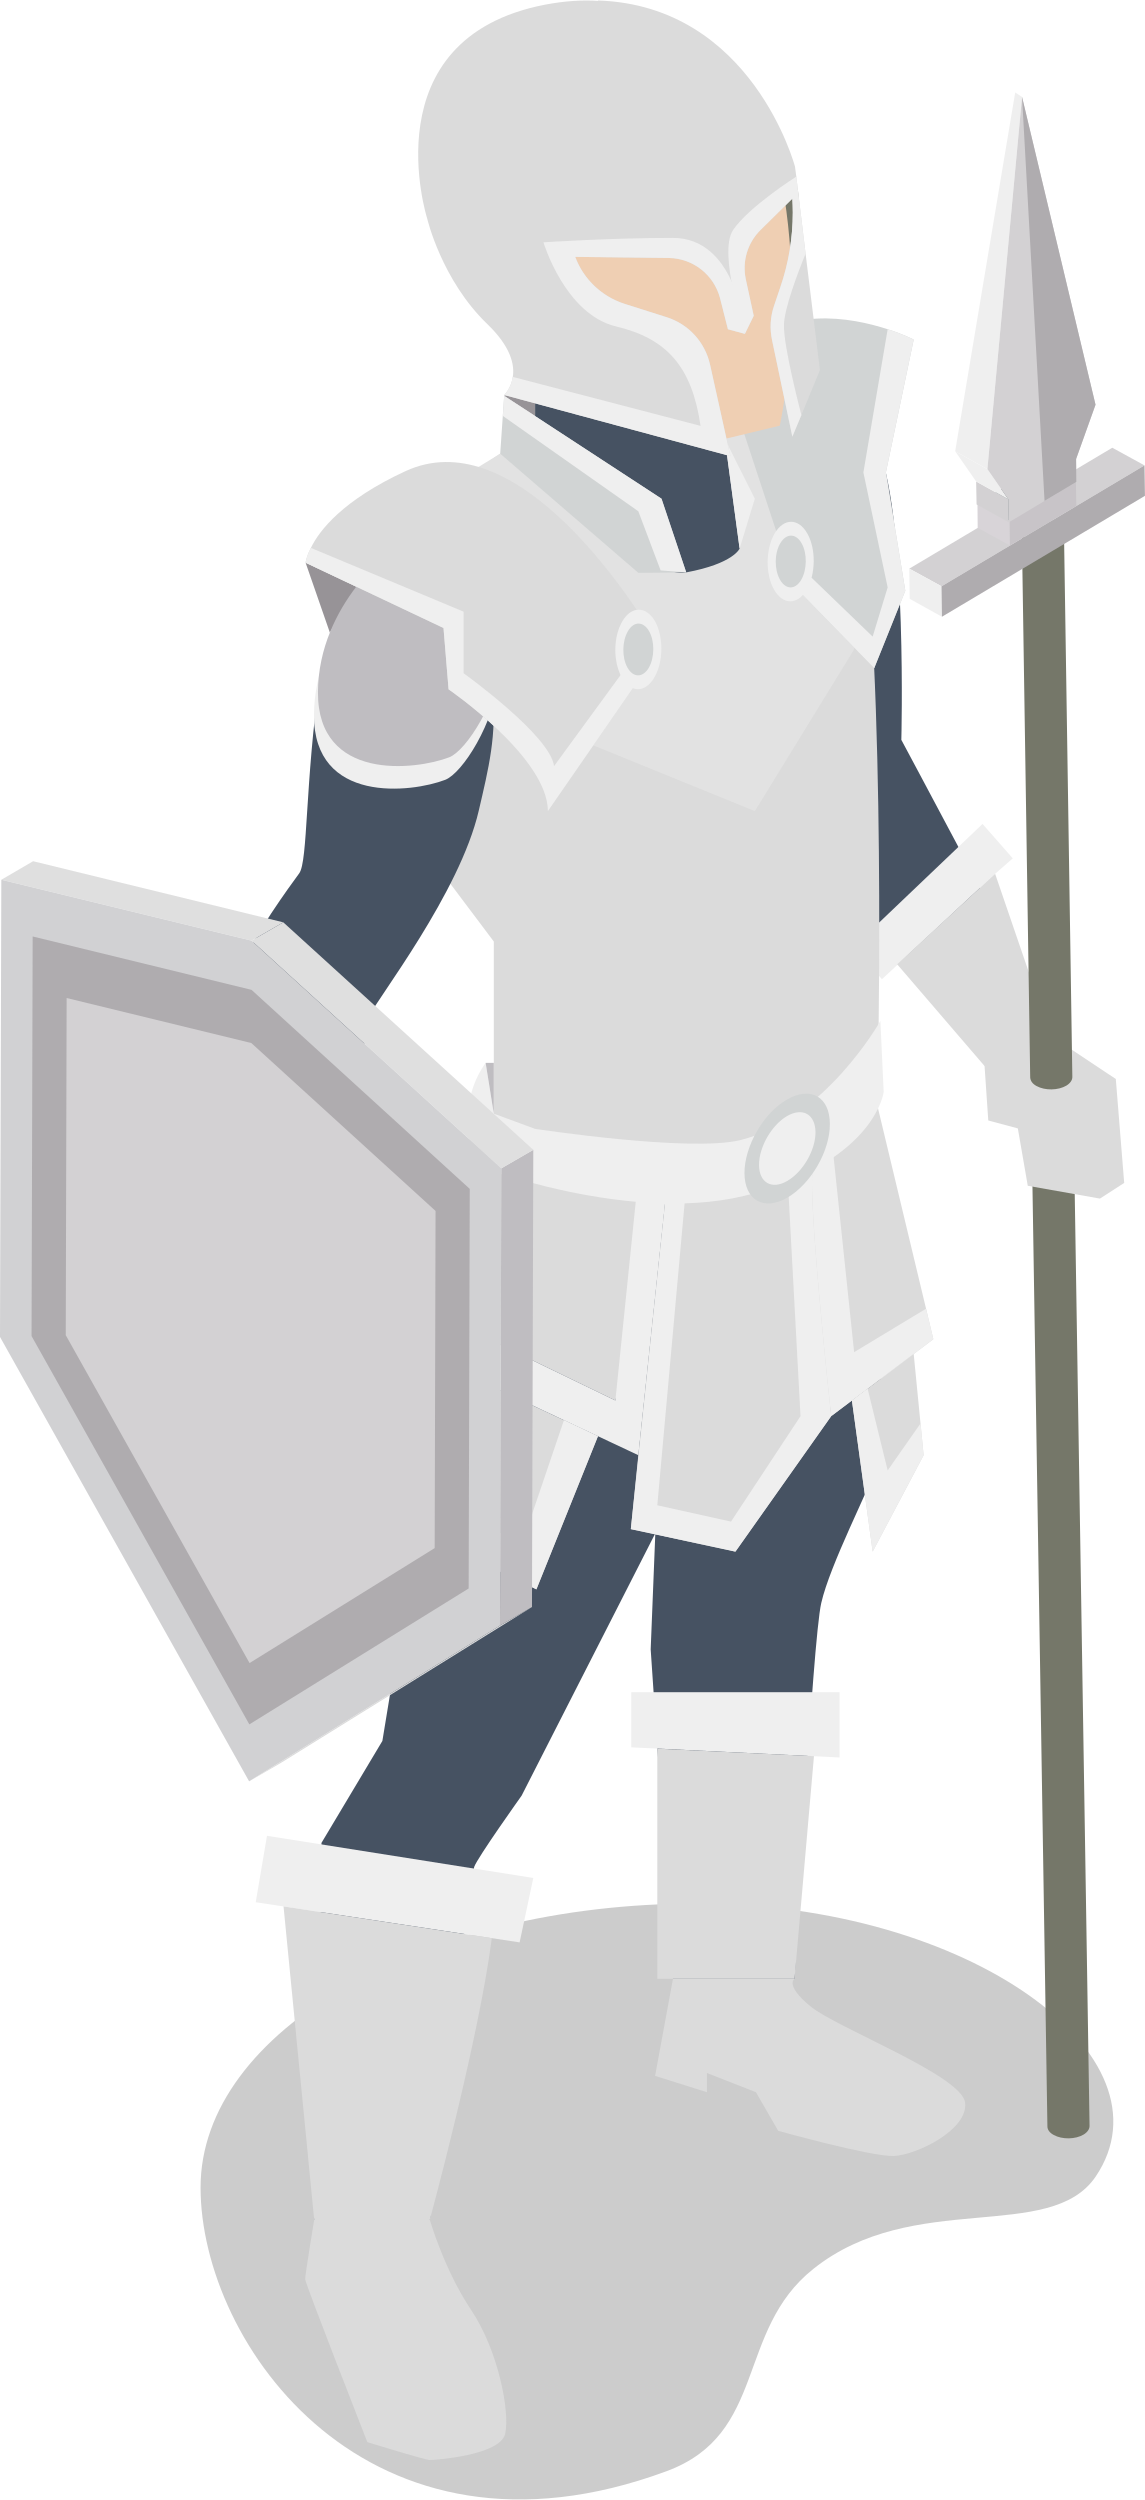
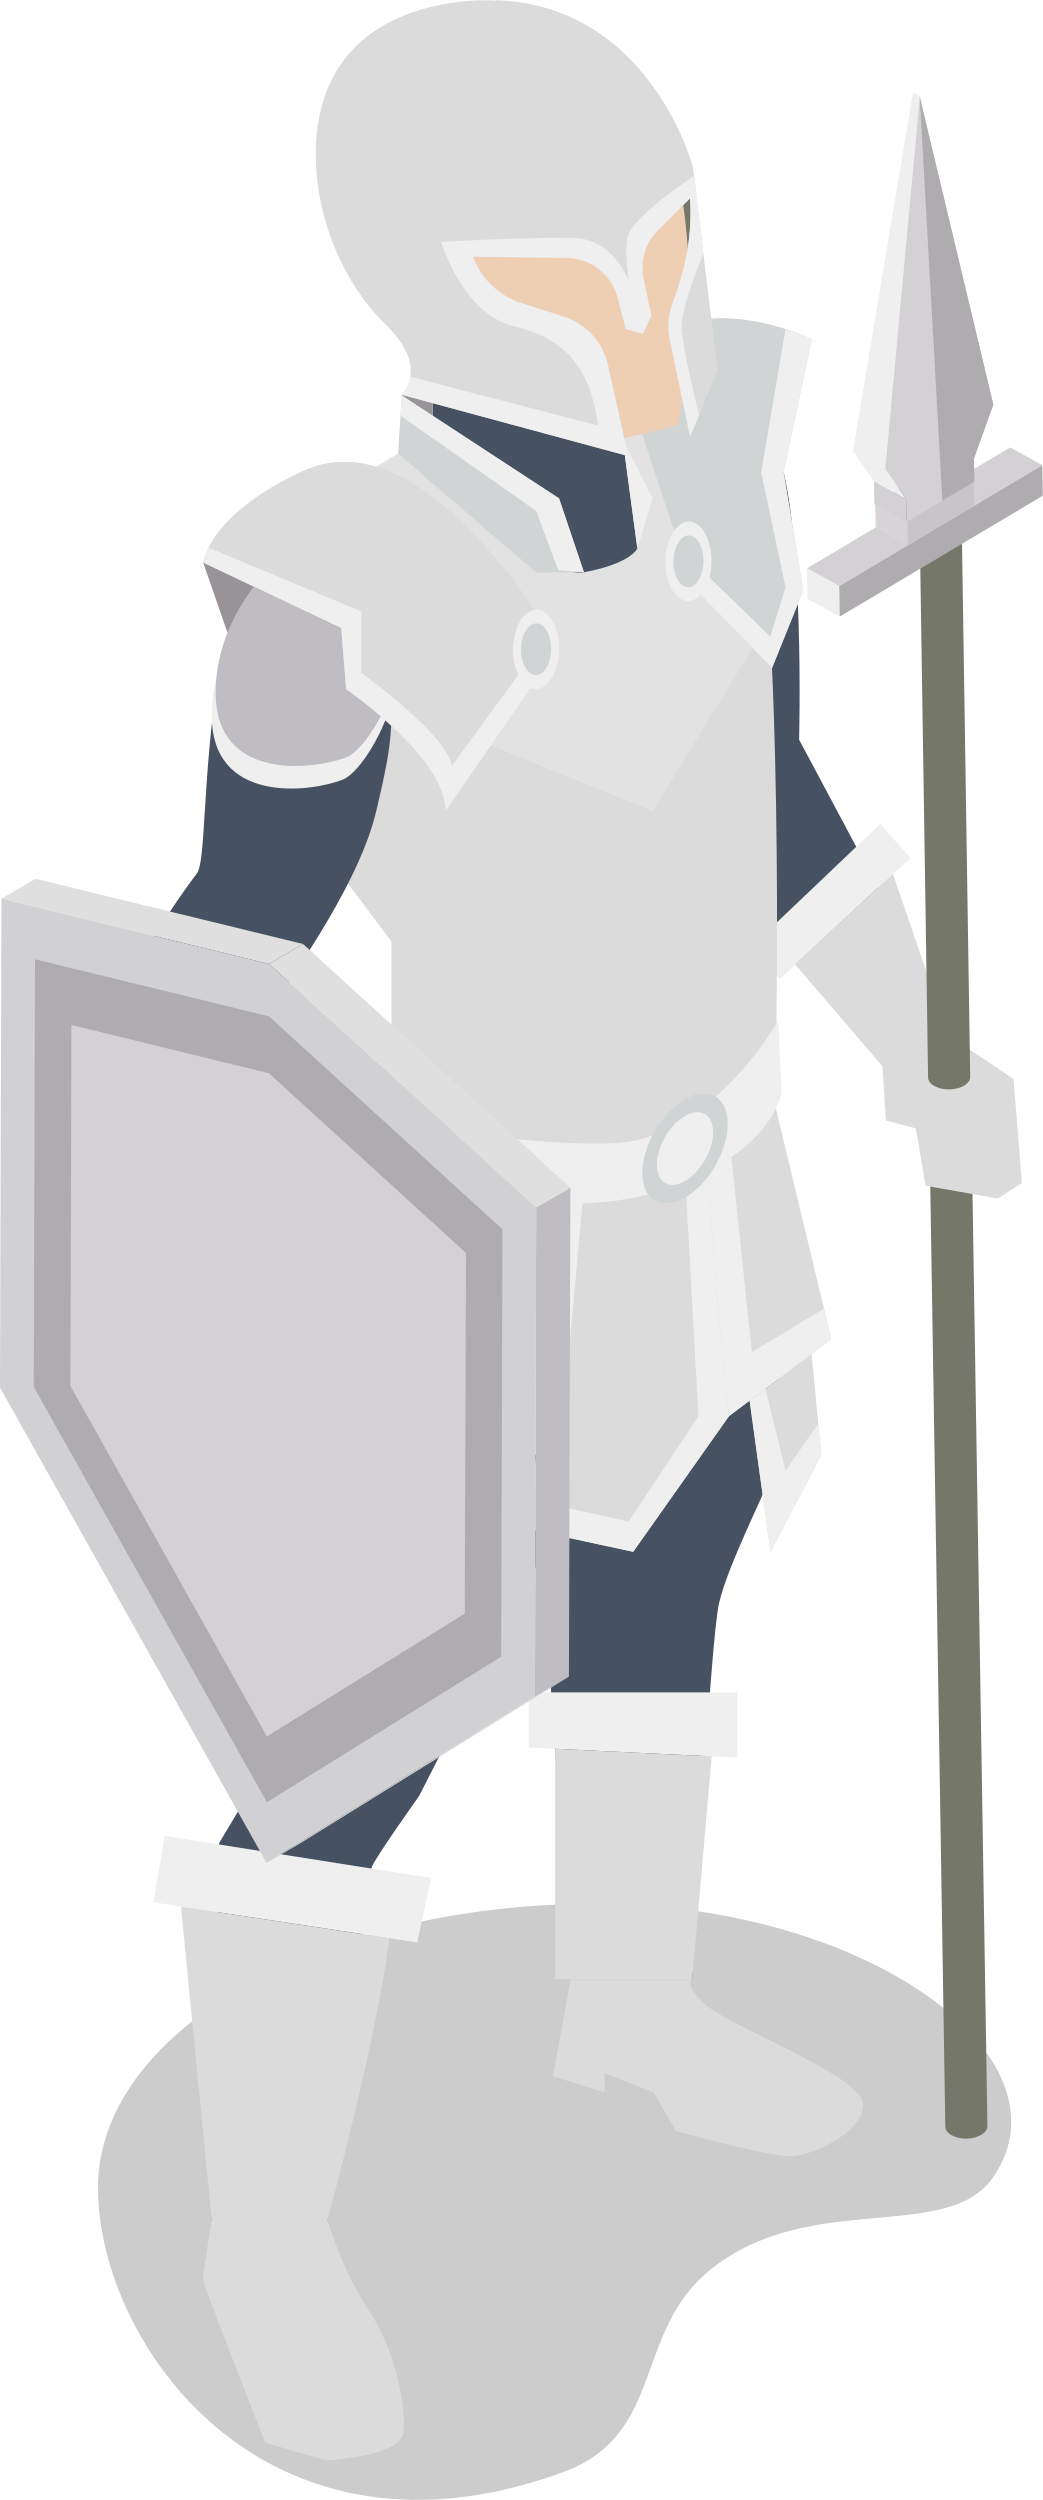
- <svg xmlns="http://www.w3.org/2000/svg" xml:space="preserve" width="583px" height="1273px" version="1.1" style="shape-rendering:geometricPrecision; text-rendering:geometricPrecision; image-rendering:optimizeQuality; fill-rule:evenodd; clip-rule:evenodd" viewBox="0 0 51.89 113.26">
+ <svg xmlns="http://www.w3.org/2000/svg" xml:space="preserve" width="531px" height="1273px" version="1.1" style="shape-rendering:geometricPrecision; text-rendering:geometricPrecision; image-rendering:optimizeQuality; fill-rule:evenodd; clip-rule:evenodd" viewBox="0 0 42.36 101.54">
  <defs>
    <style type="text/css">
   
    .fil3 {fill:#465262;fill-rule:nonzero}
    .fil1 {fill:#757769;fill-rule:nonzero}
    .fil14 {fill:#7C8589;fill-rule:nonzero}
    .fil6 {fill:#979397;fill-rule:nonzero}
    .fil12 {fill:#AFACAF;fill-rule:nonzero}
    .fil8 {fill:#BFBDC1;fill-rule:nonzero}
    .fil16 {fill:#C8C4C8;fill-rule:nonzero}
    .fil11 {fill:#D1D1D3;fill-rule:nonzero}
    .fil9 {fill:#D1D4D4;fill-rule:nonzero}
    .fil13 {fill:#D3D1D3;fill-rule:nonzero}
    .fil15 {fill:#D8D4D8;fill-rule:nonzero}
    .fil4 {fill:#DBDBDB;fill-rule:nonzero}
    .fil2 {fill:#DFDFDF;fill-rule:nonzero}
    .fil7 {fill:#E2E2E2;fill-rule:nonzero}
    .fil10 {fill:#EFCFB3;fill-rule:nonzero}
    .fil5 {fill:#EFEFEF;fill-rule:nonzero}
    .fil0 {fill:black;fill-rule:nonzero;fill-opacity:0.2}
   
  </style>
  </defs>
  <g id="Layer_x0020_1">
-     <path class="fil0" d="M9.09 99.12c0,7.1 7.6,17.85 21.11,12.86 4.59,-1.69 3.13,-6.36 6.66,-9.17 4.53,-3.62 10.74,-1.14 12.8,-4.19 3.64,-5.4 -5.67,-12.37 -18.09,-12.37 -12.42,0 -22.48,5.76 -22.48,12.87z" />
-     <g id="_2100412036080">
-       <polygon class="fil1" points="35.24,8.83 35.5,12.62 36.32,11.16 36.16,8.53 " />
+     <path class="fil0" d="M3.98 88.86c0,6.37 6.82,16 18.93,11.54 4.12,-1.52 2.81,-5.71 5.97,-8.23 4.06,-3.24 9.63,-1.02 11.48,-3.76 3.27,-4.83 -5.08,-11.08 -16.22,-11.08 -11.13,0 -20.16,5.16 -20.16,11.53z" />
+     <polygon class="fil1" points="27.43,7.91 27.66,11.31 28.4,10.01 28.25,7.65 " />
+     <g id="_2357004141280">
+       <g>
+         <path class="fil1" d="M38.4 86.38c0,0.13 0.09,0.26 0.26,0.35 0.33,0.19 0.87,0.18 1.2,-0.02 0.17,-0.1 0.25,-0.22 0.25,-0.35l-0.65 -40.6c0,0.13 -0.08,0.25 -0.24,0.35 -0.33,0.2 -0.87,0.21 -1.21,0.02 -0.17,-0.09 -0.25,-0.22 -0.26,-0.35l0.65 40.6z" />
+         <g>
+           <path class="fil2" d="M38.01 46.13c-0.34,-0.19 -0.34,-0.5 -0.01,-0.7 0.33,-0.2 0.87,-0.2 1.2,-0.02 0.34,0.19 0.35,0.5 0.02,0.7 -0.33,0.2 -0.87,0.21 -1.21,0.02z" />
+         </g>
+       </g>
+     </g>
+     <g id="_2357004148624">
+       <path class="fil3" d="M31.57 59.32c-0.44,1.21 -2,4.22 -2.36,5.79 -0.37,1.57 -1.09,15.28 -1.09,15.28l-4.94 0 -0.91 -13.39 0.19 -4.72 -5.43 10.66c0,0 -1.8,2.53 -1.93,2.9 -0.03,0.09 -0.17,1.18 -0.37,2.72 -0.53,4.17 -1.43,11.62 -1.43,11.62l-4.7 0 0.25 -12.51 0.05 -2.81 2.48 -4.14c0,0 2.16,-12.84 2.28,-16.69 0.12,-3.86 2.24,-7.36 2.24,-7.36l15.06 -2.5c0,0 1.04,13.95 0.61,15.15z" />
+       <polygon class="fil4" points="22.89,48.63 21.78,59.1 21.47,62.11 25.72,63.03 29.61,57.52 28.91,47.3 " />
+       <polygon class="fil5" points="22.89,48.63 21.47,62.11 25.72,63.03 29.61,57.52 28.91,47.3 27.82,47.54 28.37,57.52 25.54,61.8 22.55,61.14 23.68,48.65 " />
+       <g>
+         <path class="fil4" d="M33.76 54.39c0,0 -0.01,0 -0.01,0.01l-4.14 3.12c0,0 -1.07,-9.86 -0.7,-10.22 0.12,-0.12 0.38,-0.52 0.68,-1.02l0.04 -0.05c0.67,-1.11 1.54,-2.65 1.54,-2.65l2.3 9.57 0.29 1.24z" />
+         <path class="fil5" d="M33.76 54.39c0,0 -0.01,0 -0.01,0.01l-4.14 3.12c0,0 -1.07,-9.86 -0.7,-10.22l0.68 -1.02 0.04 -0.05 0.91 8.69 2.93 -1.77 0.29 1.24z" />
+       </g>
      <g>
        <g>
-           <path class="fil1" d="M47.47 96.35c0,0.15 0.1,0.29 0.29,0.39 0.38,0.21 0.98,0.2 1.35,-0.02 0.18,-0.11 0.27,-0.25 0.27,-0.39l-0.72 -45.29c0,0.14 -0.09,0.28 -0.27,0.39 -0.37,0.23 -0.97,0.24 -1.35,0.03 -0.19,-0.11 -0.28,-0.25 -0.29,-0.39l0.72 45.28z" />
+           <polygon class="fil4" points="12.84,54.9 11.87,61.73 17.64,64.56 20.14,58.33 " />
+           <polygon class="fil5" points="14.3,55.59 13.17,61.11 17.07,62.62 18.75,57.68 20.14,58.33 17.64,64.56 11.87,61.73 12.84,54.9 " />
+         </g>
+         <path class="fil4" d="M22.89 48.63l-2.05 8.26 -8.46 -4.1c0,0 1.5,-5.95 3.52,-6.12 2.02,-0.16 6.99,1.96 6.99,1.96z" />
+         <polygon class="fil5" points="12.38,52.79 20.84,56.89 21.73,48.22 22.89,48.63 21.78,59.1 12.23,54.61 " />
+       </g>
+       <path class="fil3" d="M28.12 16.18c0,0 2.31,-0.85 3.45,2.11 1.13,2.96 0.89,11.75 0.89,11.75 0,0 4.74,8.84 5.22,9.92 0.48,1.09 -2.33,2.38 -2.33,2.38l-3.78 -4.82 -3.45 -21.34z" />
+       <polygon class="fil4" points="37.6,40.53 38.52,42.05 41.17,43.82 41.51,48.05 40.53,48.68 37.6,48.16 37.2,45.83 35.99,45.51 35.76,42.09 " />
+       <polygon class="fil6" points="8.25,22.84 9.24,25.69 10.34,23.83 " />
+       <polygon class="fil5" points="36.27,35.49 36.99,34.86 35.76,33.46 30.54,38.43 31.67,39.77 " />
+       <path class="fil4" d="M14.13 35.88l1.77 2.36 0 8.43 4.27 1.57c0,0 5.3,1.21 7.95,-0.36 2.65,-1.57 3.41,-5.6 3.41,-5.6 0,0 0.32,-17.68 -1,-23.39 -1.33,-5.71 -13.53,-3.37 -17.61,2.63 -4.08,5.99 1.21,14.36 1.21,14.36z" />
+       <path class="fil4" d="M23.18 80.39l-0.72 3.94 2.1 0.66 0 -0.78 1.99 0.78 0.91 1.57c0,0 3.79,1.06 4.7,1.02 0.91,-0.03 3.03,-1.06 2.89,-2.17 -0.14,-1.11 -5.25,-3.04 -6.29,-3.91 -1.05,-0.88 -0.64,-1.11 -0.64,-1.11l-4.94 0z" />
+       <polygon class="fil7" points="19.94,30.27 26.51,32.94 30.54,26.37 29.87,18.75 26.51,15.1 16.17,18.42 13.17,20.24 " />
+       <path class="fil3" d="M17.58 15.1l0 3.14c0,0 4.21,5.36 6.14,5 1.93,-0.36 2.17,-0.97 2.17,-0.97l-0.6 -4.46 -7.71 -2.71z" />
+       <path class="fil3" d="M12.92 21.52c0,0 -3.46,1.74 -4.08,5.99 -0.62,4.25 -0.48,7.48 -0.84,7.96 -0.37,0.48 -1.93,2.65 -2.17,3.49 -0.24,0.85 0.3,9.82 0.84,16.63l4.1 1.21c0,0 -0.4,-14.6 0,-15.43 0.4,-0.82 3.75,-5.12 4.52,-8.46 0.78,-3.35 1.47,-5.82 -2.37,-11.39z" />
+       <polygon class="fil4" points="11.41,59.98 11.41,62.62 7.31,61.33 7.31,60.73 6.67,60.29 6.67,55.59 10.77,56.8 12.54,59.1 12.13,60.73 " />
+       <path class="fil5" d="M11.7 23.16c0,0 -3.08,2.24 -3.1,5.87 -0.02,3.63 3.96,3.17 5.33,2.63 1.38,-0.53 5.25,-8.06 -2.23,-8.5z" />
+       <path class="fil8" d="M11.86 22.24c0,0 -3.08,2.24 -3.1,5.87 -0.02,3.63 3.95,3.17 5.33,2.64 1.38,-0.54 5.25,-8.07 -2.23,-8.51z" />
+       <path class="fil4" d="M22.68 26.31l-4.58 6.63c0,-2.19 -4.04,-4.95 -4.04,-4.95l-0.2 -2.49 -5.61 -2.66c0,0 0.03,-0.22 0.22,-0.6 0.34,-0.71 1.3,-1.94 3.84,-3.12 4.29,-1.97 8.72,4.49 10,6.57l0.01 0c0.24,0.39 0.36,0.62 0.36,0.62z" />
+       <path class="fil5" d="M22.68 26.31l-4.58 6.63c0,-2.19 -4.04,-4.95 -4.04,-4.95l-0.2 -2.49 -5.61 -2.66c0,0 0.03,-0.22 0.22,-0.6l6.21 2.59 0 2.5c0,0 3.52,2.53 3.67,3.78l3.96 -5.42 0.01 0c0.24,0.39 0.36,0.62 0.36,0.62z" />
+       <g>
+         <g>
+           <path class="fil5" d="M21.13 25.22c0.37,-0.63 0.96,-0.62 1.32,0.01 0.36,0.64 0.35,1.66 -0.03,2.29 -0.37,0.62 -0.96,0.62 -1.32,-0.01 -0.36,-0.64 -0.34,-1.66 0.03,-2.29z" />
+         </g>
+         <g>
+           <path class="fil9" d="M21.35 25.62c0.25,-0.41 0.63,-0.4 0.87,0.01 0.23,0.41 0.22,1.08 -0.02,1.49 -0.24,0.4 -0.63,0.4 -0.86,-0.01 -0.24,-0.41 -0.23,-1.08 0.01,-1.49z" />
+         </g>
+       </g>
+       <polygon class="fil5" points="12.23,49.63 4.94,49.63 4.94,47.73 12.23,47.73 " />
+       <path class="fil4" d="M5.77 49.63l0.9 5.96c0,0 4.11,1.71 4.1,1.21 -0.02,-0.51 0.61,-7.17 0.61,-7.17l-5.61 0z" />
+       <path class="fil9" d="M31.83 19.18l0.8 4.8 -1.27 3.15 -3.24 -3.33 -2.23 -6.77c0,0 -3.05,0.58 0,-2.72 1.8,-1.94 4.53,-1.43 6.02,-0.95 0.65,0.21 1.06,0.42 1.06,0.42l-1.14 5.4z" />
+       <path class="fil10" d="M26.85 4.5c-0.08,-0.26 -2.1,-4.82 -7.89,-4.4 -5.78,0.42 -7.33,8.27 -4.22,11.69 3.12,3.41 2.84,3.31 2.84,3.31l7.71 2.71 2.23 -0.54c0,0 1.46,-6.55 -0.67,-12.77z" />
+       <path class="fil5" d="M31.83 19.18l0.8 4.8 -1.27 3.15 -3.24 -3.33 0.69 -0.35 2.48 2.4 0.62 -2 -0.99 -4.67 0.99 -5.82c0.65,0.21 1.06,0.42 1.06,0.42l-1.14 5.4z" />
+       <g>
+         <g>
+           <path class="fil5" d="M27.32 21.65c0.37,-0.63 0.96,-0.63 1.32,0.01 0.36,0.63 0.35,1.66 -0.03,2.28 -0.37,0.63 -0.96,0.63 -1.32,-0.01 -0.36,-0.63 -0.34,-1.65 0.03,-2.28z" />
+         </g>
+         <g>
+           <path class="fil9" d="M27.54 22.05c0.25,-0.41 0.63,-0.41 0.87,0.01 0.23,0.41 0.22,1.07 -0.02,1.48 -0.24,0.41 -0.63,0.41 -0.86,0 -0.24,-0.42 -0.23,-1.08 0.01,-1.49z" />
+         </g>
+       </g>
+       <g>
+         <polygon class="fil4" points="38.52,42.05 36.27,35.49 32.29,39.16 35.84,43.3 " />
+       </g>
+       <polygon class="fil9" points="23.72,23.24 22.71,20.24 16.32,16.06 16.17,18.42 21.78,23.25 " />
+       <polygon class="fil5" points="25.89,22.27 26.51,20.24 25.29,17.81 " />
+       <polygon class="fil6" points="16.32,16.06 17.58,15.1 17.58,16.88 " />
+       <polygon class="fil5" points="22.68,23.16 21.78,20.75 16.27,16.88 16.32,16.06 22.71,20.24 23.72,23.24 " />
+       <polygon class="fil5" points="6.69,74.57 17.51,76.28 16.95,78.9 6.23,77.27 " />
+       <path class="fil4" d="M16.37 98.85c-0.18,0.91 -2.89,1.08 -3.07,1.08 -0.18,0 -2.53,-0.72 -2.53,-0.72 0,0 -2.53,-6.45 -2.53,-6.62 0,-0.19 0.36,-2.41 0.36,-2.41l-1.25 -12.74 8.47 1.29c-0.53,4.17 -2.52,11.45 -2.52,11.45 0,0 0.59,2.03 1.69,3.67 1.09,1.64 1.56,4.09 1.38,5z" />
+       <g>
+         <polygon class="fil5" points="21.48,68.74 29.95,68.74 29.95,71.39 21.48,70.98 " />
+         <polygon class="fil4" points="22.55,71.03 22.55,80.39 28.12,80.39 28.91,71.34 " />
+       </g>
+       <polygon class="fil4" points="30.45,56.89 31.3,63.03 33.36,59.1 32.97,54.99 " />
+       <polygon class="fil5" points="31.09,56.4 31.91,59.73 33.24,57.82 33.36,59.1 31.3,63.03 30.45,56.89 " />
+       <path class="fil5" d="M15.91 45.23l1.67 0.62c0,0 6.28,0.96 8.34,0.45 3.44,-0.84 5.69,-4.84 5.69,-4.84l0.14 2.89c0,0 -0.32,2.64 -5.22,4.1 -4.89,1.45 -11.61,-1.21 -11.61,-1.21l-0.06 -1.67c-0.04,-0.86 0.21,-1.7 0.71,-2.41l0.34 2.07z" />
+       <g>
+         <g>
+           <path class="fil9" d="M27.82 44.65c0.96,-0.55 1.74,-0.11 1.74,1 0,1.1 -0.77,2.44 -1.73,2.99 -0.96,0.55 -1.74,0.11 -1.74,-0.99 0,-1.1 0.77,-2.45 1.73,-3z" />
+         </g>
+         <g>
+           <path class="fil5" d="M27.82 45.33c0.63,-0.37 1.15,-0.07 1.15,0.66 0,0.72 -0.51,1.61 -1.14,1.98 -0.63,0.36 -1.15,0.07 -1.15,-0.66 0,-0.73 0.51,-1.62 1.14,-1.98z" />
+         </g>
+       </g>
+       <polygon class="fil8" points="15.57,43.16 15.9,43.16 15.91,45.23 " />
+     </g>
+     <g id="_2319513705168">
+       <g>
+         <g>
          <g>
-             <path class="fil2" d="M47.04 51.46c-0.38,-0.21 -0.38,-0.56 -0.02,-0.78 0.37,-0.23 0.97,-0.24 1.35,-0.03 0.38,0.21 0.39,0.56 0.02,0.78 -0.37,0.23 -0.97,0.24 -1.35,0.03z" />
+             <polygon class="fil4" points="21.73,68.91 23.11,68.1 12.21,74.86 10.83,75.67 " />
+           </g>
+           <g>
+             <polygon class="fil2" points="0.06,36.5 1.44,35.69 12.31,38.34 10.93,39.15 " />
+           </g>
+           <g>
+             <polygon class="fil8" points="21.78,49.04 23.17,48.24 23.11,68.1 21.73,68.91 " />
+           </g>
+           <g>
+             <polygon class="fil2" points="10.93,39.15 12.31,38.34 23.17,48.24 21.78,49.04 " />
+           </g>
+           <g>
+             <polygon class="fil11" points="10.93,39.15 21.78,49.04 21.73,68.91 10.83,75.67 0,56.36 0.06,36.5 " />
          </g>
        </g>
      </g>
      <g>
-         <path class="fil3" d="M39.85 66.17c-0.48,1.34 -2.23,4.71 -2.63,6.46 -0.4,1.74 -1.21,17.03 -1.21,17.03l-5.51 0 -1.01 -14.93 0.21 -5.26 -6.06 11.89c0,0 -2.01,2.82 -2.15,3.23 -0.03,0.11 -0.2,1.32 -0.42,3.04 -0.59,4.65 -1.59,12.95 -1.59,12.95l-5.24 0 0.27 -13.95 0.06 -3.13 2.76 -4.62c0,0 2.41,-14.32 2.55,-18.62 0.14,-4.3 2.5,-8.2 2.5,-8.2l16.79 -2.79c0,0 1.17,15.56 0.68,16.9z" />
-         <polygon class="fil4" points="30.17,54.24 28.93,65.93 28.59,69.28 33.33,70.3 37.67,64.16 36.89,52.76 " />
-         <polygon class="fil5" points="30.17,54.24 28.59,69.28 33.33,70.3 37.67,64.16 36.89,52.76 35.68,53.02 36.28,64.16 33.13,68.94 29.79,68.2 31.05,54.26 " />
-         <g>
-           <path class="fil4" d="M42.3 60.67c0,0 -0.01,0 -0.01,0.01l-4.62 3.48c0,0 -1.2,-10.99 -0.78,-11.4 0.13,-0.13 0.42,-0.58 0.76,-1.14l0.04 -0.06c0.75,-1.23 1.72,-2.95 1.72,-2.95l2.56 10.68 0.33 1.38z" />
-           <path class="fil5" d="M42.3 60.67c0,0 -0.01,0 -0.01,0.01l-4.62 3.48c0,0 -1.2,-10.99 -0.78,-11.4l0.76 -1.14 0.04 -0.06 1.02 9.7 3.26 -1.97 0.33 1.38z" />
-         </g>
-         <g>
-           <g>
-             <polygon class="fil4" points="18.96,61.24 17.88,68.85 24.31,72.01 27.1,65.07 " />
-             <polygon class="fil5" points="20.6,62.01 19.33,68.17 23.69,69.85 25.56,64.34 27.1,65.07 24.31,72.01 17.88,68.85 18.96,61.24 " />
-           </g>
-           <path class="fil4" d="M30.17 54.24l-2.28 9.21 -9.44 -4.57c0,0 1.68,-6.64 3.93,-6.82 2.25,-0.18 7.79,2.18 7.79,2.18z" />
-           <polygon class="fil5" points="18.45,58.88 27.89,63.45 28.88,53.79 30.17,54.24 28.93,65.93 18.28,60.92 " />
-         </g>
-         <path class="fil3" d="M36.01 18.04c0,0 2.58,-0.94 3.84,2.36 1.26,3.3 1,13.11 1,13.11 0,0 5.28,9.86 5.82,11.07 0.54,1.2 -2.6,2.64 -2.6,2.64l-4.22 -5.37 -3.84 -23.81z" />
-         <polygon class="fil4" points="46.58,45.21 47.61,46.91 50.57,48.88 50.95,53.59 49.85,54.3 46.58,53.72 46.13,51.12 44.79,50.76 44.53,46.95 " />
-         <polygon class="fil6" points="13.85,25.48 14.95,28.65 16.18,26.58 " />
-         <polygon class="fil5" points="45.1,39.58 45.9,38.88 44.53,37.32 38.71,42.87 39.97,44.36 " />
-         <path class="fil4" d="M20.41 40.03l1.97 2.62 0 9.41 4.76 1.75c0,0 5.91,1.34 8.87,-0.41 2.95,-1.74 3.8,-6.24 3.8,-6.24 0,0 0.36,-19.72 -1.12,-26.09 -1.47,-6.37 -15.09,-3.75 -19.64,2.93 -4.55,6.69 1.36,16.03 1.36,16.03z" />
-         <path class="fil4" d="M30.5 89.66l-0.81 4.4 2.35 0.74 0 -0.87 2.22 0.87 1.01 1.75c0,0 4.23,1.18 5.24,1.14 1.01,-0.04 3.38,-1.18 3.23,-2.42 -0.16,-1.24 -5.85,-3.39 -7.02,-4.37 -1.17,-0.97 -0.71,-1.24 -0.71,-1.24l-5.51 0z" />
-         <polygon class="fil7" points="26.89,33.76 34.21,36.74 38.71,29.41 37.96,20.92 34.21,16.85 22.67,20.54 19.33,22.58 " />
-         <path class="fil3" d="M24.25 16.85l0 3.49c0,0 4.7,5.98 6.85,5.58 2.15,-0.4 2.42,-1.08 2.42,-1.08l-0.67 -4.97 -8.6 -3.02z" />
-         <path class="fil3" d="M19.05 24c0,0 -3.86,1.95 -4.55,6.69 -0.68,4.74 -0.54,8.33 -0.94,8.87 -0.4,0.54 -2.15,2.96 -2.42,3.9 -0.27,0.94 0.34,10.95 0.94,18.55l4.57 1.34c0,0 -0.45,-16.28 0,-17.2 0.45,-0.92 4.19,-5.71 5.05,-9.44 0.87,-3.74 1.63,-6.49 -2.65,-12.71z" />
-         <polygon class="fil4" points="17.37,66.9 17.37,69.85 12.8,68.41 12.8,67.74 12.08,67.25 12.08,62.01 16.65,63.35 18.62,65.93 18.18,67.74 " />
-         <path class="fil5" d="M17.69 25.83c0,0 -3.44,2.5 -3.46,6.55 -0.02,4.05 4.42,3.53 5.95,2.94 1.54,-0.6 5.86,-9 -2.49,-9.49z" />
-         <path class="fil8" d="M17.87 24.81c0,0 -3.44,2.5 -3.46,6.54 -0.02,4.05 4.41,3.54 5.95,2.95 1.54,-0.6 5.85,-9 -2.49,-9.49z" />
-         <path class="fil4" d="M29.94 29.35l-5.11 7.39c0,-2.44 -4.5,-5.52 -4.5,-5.52l-0.23 -2.78 -6.25 -2.96c0,0 0.02,-0.25 0.24,-0.67 0.38,-0.79 1.45,-2.17 4.29,-3.48 4.78,-2.2 9.72,5.01 11.15,7.32l0 0.01c0.27,0.43 0.41,0.69 0.41,0.69z" />
-         <path class="fil5" d="M29.94 29.35l-5.11 7.39c0,-2.44 -4.5,-5.52 -4.5,-5.52l-0.23 -2.78 -6.25 -2.96c0,0 0.02,-0.25 0.24,-0.67l6.92 2.89 0 2.79c0,0 3.93,2.82 4.1,4.21l4.42 -6.05 0 0.01c0.27,0.43 0.41,0.69 0.41,0.69z" />
-         <g>
-           <g>
-             <path class="fil5" d="M28.21 28.13c0.41,-0.7 1.08,-0.69 1.48,0.01 0.39,0.71 0.38,1.85 -0.04,2.55 -0.41,0.7 -1.07,0.7 -1.47,-0.01 -0.4,-0.71 -0.39,-1.85 0.03,-2.55z" />
-           </g>
-           <g>
-             <path class="fil9" d="M28.46 28.58c0.27,-0.46 0.7,-0.45 0.96,0.01 0.26,0.46 0.25,1.2 -0.02,1.66 -0.27,0.45 -0.7,0.45 -0.96,-0.01 -0.26,-0.46 -0.25,-1.2 0.02,-1.66z" />
-           </g>
-         </g>
-         <polygon class="fil5" points="18.28,55.36 10.15,55.36 10.15,53.24 18.28,53.24 " />
-         <path class="fil4" d="M11.08 55.36l1 6.65c0,0 4.59,1.9 4.57,1.34 -0.01,-0.56 0.68,-7.99 0.68,-7.99l-6.25 0z" />
-         <path class="fil9" d="M40.15 21.39l0.88 5.36 -1.41 3.51 -3.62 -3.71 -2.48 -7.55c0,0 -3.4,0.64 0,-3.03 2.01,-2.17 5.06,-1.61 6.71,-1.07 0.73,0.23 1.18,0.47 1.18,0.47l-1.26 6.02z" />
-         <path class="fil10" d="M34.6 5.02c-0.1,-0.29 -2.36,-5.38 -8.81,-4.91 -6.45,0.47 -8.18,9.23 -4.7,13.04 3.48,3.81 3.16,3.7 3.16,3.7l8.6 3.02 2.49 -0.6c0,0 1.63,-7.32 -0.74,-14.25z" />
-         <path class="fil5" d="M40.15 21.39l0.88 5.36 -1.41 3.51 -3.62 -3.71 0.78 -0.39 2.77 2.67 0.68 -2.23 -1.1 -5.21 1.1 -6.49c0.73,0.23 1.18,0.47 1.18,0.47l-1.26 6.02z" />
-         <g>
-           <g>
-             <path class="fil5" d="M35.11 24.15c0.42,-0.7 1.08,-0.7 1.48,0.01 0.4,0.7 0.38,1.85 -0.03,2.55 -0.42,0.7 -1.08,0.69 -1.48,-0.01 -0.4,-0.71 -0.38,-1.85 0.03,-2.55z" />
-           </g>
-           <g>
-             <path class="fil9" d="M35.37 24.59c0.27,-0.45 0.7,-0.45 0.96,0.01 0.26,0.46 0.25,1.2 -0.02,1.66 -0.27,0.46 -0.7,0.45 -0.96,-0.01 -0.26,-0.46 -0.26,-1.2 0.02,-1.66z" />
-           </g>
-         </g>
-         <g>
-           <polygon class="fil4" points="47.61,46.91 45.1,39.58 40.66,43.68 44.62,48.29 " />
-         </g>
-         <polygon class="fil9" points="31.1,25.92 29.98,22.58 22.85,17.92 22.67,20.54 28.93,25.94 " />
-         <polygon class="fil5" points="33.52,24.84 34.21,22.58 32.85,19.87 " />
-         <polygon class="fil6" points="22.85,17.92 24.25,16.85 24.25,18.83 " />
-         <polygon class="fil5" points="29.94,25.83 28.93,23.15 22.79,18.83 22.85,17.92 29.98,22.58 31.1,25.92 " />
-         <polygon class="fil5" points="12.1,83.18 24.17,85.09 23.55,88.01 11.59,86.19 " />
-         <path class="fil4" d="M22.9 110.26c-0.2,1.01 -3.23,1.21 -3.42,1.21 -0.21,0 -2.83,-0.81 -2.83,-0.81 0,0 -2.82,-7.19 -2.82,-7.39 0,-0.2 0.41,-2.69 0.41,-2.69l-1.39 -14.2 9.44 1.44c-0.6,4.64 -2.81,12.76 -2.81,12.76 0,0 0.65,2.27 1.88,4.1 1.22,1.83 1.75,4.57 1.54,5.58z" />
-         <g>
-           <polygon class="fil5" points="28.61,76.67 38.05,76.67 38.05,79.63 28.61,79.17 " />
-           <polygon class="fil4" points="29.79,79.23 29.79,89.66 36.01,89.66 36.89,79.57 " />
-         </g>
-         <polygon class="fil4" points="38.61,63.45 39.55,70.3 41.86,65.93 41.41,61.34 " />
-         <polygon class="fil5" points="39.32,62.91 40.23,66.62 41.72,64.49 41.86,65.93 39.55,70.3 38.61,63.45 " />
-         <path class="fil5" d="M22.38 50.45l1.87 0.69c0,0 7.01,1.07 9.3,0.51 3.84,-0.94 6.35,-5.4 6.35,-5.4l0.15 3.22c0,0 -0.35,2.95 -5.81,4.57 -5.46,1.62 -12.95,-1.35 -12.95,-1.35l-0.08 -1.86c-0.03,-0.96 0.24,-1.9 0.8,-2.68l0.37 2.3z" />
-         <g>
-           <g>
-             <path class="fil9" d="M35.67 49.81c1.07,-0.62 1.94,-0.12 1.94,1.11 0.01,1.22 -0.86,2.72 -1.93,3.34 -1.06,0.61 -1.93,0.12 -1.94,-1.11 0,-1.23 0.86,-2.73 1.93,-3.34z" />
-           </g>
-           <g>
-             <path class="fil5" d="M35.67 50.56c0.71,-0.41 1.28,-0.08 1.29,0.73 0,0.82 -0.57,1.8 -1.28,2.21 -0.7,0.41 -1.28,0.08 -1.28,-0.73 0,-0.81 0.57,-1.8 1.27,-2.21z" />
-           </g>
-         </g>
-         <polygon class="fil8" points="22.01,48.15 22.38,48.15 22.38,50.45 " />
+         <polygon class="fil12" points="10.93,41.28 20.41,49.93 20.36,67.29 10.84,73.2 1.37,56.33 1.42,38.96 " />
      </g>
      <g>
+         <polygon class="fil13" points="10.92,43.59 18.93,50.89 18.88,65.54 10.84,70.53 2.86,56.29 2.9,41.63 " />
+       </g>
+     </g>
+     <g id="_2319513706080">
+       <g>
        <g>
+           <path class="fil1" d="M37.7 43.76c0,0.13 0.09,0.26 0.26,0.35 0.34,0.19 0.88,0.18 1.21,-0.02 0.16,-0.1 0.24,-0.22 0.24,-0.35l-0.34 -22.19c0,0.12 -0.08,0.25 -0.25,0.35 -0.33,0.2 -0.87,0.21 -1.2,0.02 -0.17,-0.1 -0.26,-0.22 -0.26,-0.35l0.34 22.19z" />
          <g>
-             <g>
-               <polygon class="fil4" points="22.66,73.65 24.11,72.81 12.74,79.87 11.29,80.71 " />
-             </g>
-             <g>
-               <polygon class="fil2" points="0.06,39.85 1.5,39.01 12.84,41.78 11.4,42.61 " />
-             </g>
-             <g>
-               <polygon class="fil8" points="22.72,52.93 24.17,52.09 24.11,72.81 22.66,73.65 " />
-             </g>
-             <g>
-               <polygon class="fil2" points="11.4,42.61 12.84,41.78 24.17,52.09 22.72,52.93 " />
-             </g>
-             <g>
-               <polygon class="fil11" points="11.4,42.61 22.72,52.93 22.66,73.65 11.29,80.71 0,60.57 0.06,39.85 " />
-             </g>
+             <path class="fil2" d="M37.62 21.92c-0.34,-0.19 -0.35,-0.5 -0.02,-0.7 0.33,-0.2 0.87,-0.21 1.21,-0.02 0.34,0.19 0.34,0.5 0.01,0.7 -0.33,0.2 -0.87,0.21 -1.2,0.02z" />
          </g>
-         </g>
-         <g>
-           <polygon class="fil12" points="11.4,44.84 21.29,53.86 21.24,71.97 11.3,78.13 1.43,60.53 1.48,42.42 " />
-         </g>
-         <g>
-           <polygon class="fil13" points="11.39,47.25 19.74,54.86 19.7,70.14 11.31,75.35 2.98,60.49 3.02,45.21 " />
        </g>
      </g>
      <g>
        <g>
          <g>
-             <path class="fil1" d="M46.69 48.81c0.01,0.15 0.1,0.29 0.29,0.39 0.38,0.21 0.98,0.2 1.35,-0.02 0.18,-0.11 0.27,-0.25 0.27,-0.39l-0.38 -24.76c0,0.14 -0.09,0.29 -0.27,0.4 -0.37,0.22 -0.97,0.23 -1.35,0.02 -0.19,-0.11 -0.29,-0.25 -0.29,-0.39l0.38 24.75z" />
-             <g>
-               <path class="fil2" d="M46.6 24.45c-0.38,-0.21 -0.39,-0.56 -0.02,-0.78 0.37,-0.22 0.97,-0.23 1.35,-0.02 0.38,0.21 0.38,0.55 0.02,0.78 -0.37,0.22 -0.97,0.23 -1.35,0.02z" />
-             </g>
+             <polygon class="fil13" points="34.09,23.8 32.78,23.08 41.03,18.17 42.34,18.89 " />
+           </g>
+           <g>
+             <polygon class="fil5" points="34.11,25.04 32.8,24.32 32.78,23.08 34.09,23.8 " />
+           </g>
+           <g>
+             <polygon class="fil12" points="34.09,23.8 42.34,18.89 42.36,20.13 34.11,25.04 " />
+           </g>
+         </g>
+         <g>
+           <g>
+             <polygon class="fil14" points="36.86,21.15 35.55,20.43 38.24,18.82 39.55,19.55 " />
+           </g>
+           <g>
+             <polygon class="fil15" points="36.88,22.15 35.57,21.42 35.55,20.43 36.86,21.15 " />
+           </g>
+           <g>
+             <polygon class="fil16" points="36.86,21.15 39.55,19.55 39.57,20.54 36.88,22.15 " />
          </g>
        </g>
        <g>
          <g>
            <g>
-               <polygon class="fil13" points="42.67,26.55 41.21,25.75 50.41,20.27 51.87,21.07 " />
+               <polygon class="fil13" points="36.83,21.2 35.52,20.48 35.5,19.54 36.81,20.27 " />
            </g>
            <g>
-               <polygon class="fil5" points="42.69,27.93 41.23,27.12 41.21,25.75 42.67,26.55 " />
+               <polygon class="fil5" points="36.81,20.27 35.5,19.54 34.65,18.32 35.96,19.04 " />
            </g>
            <g>
-               <polygon class="fil12" points="42.67,26.55 51.87,21.07 51.89,22.45 42.69,27.93 " />
+               <polygon class="fil5" points="35.96,19.04 34.65,18.32 37.09,3.74 37.36,3.92 " />
+             </g>
+             <g>
+               <polygon class="fil13" points="35.96,19.04 37.36,3.92 40.35,16.43 39.56,18.63 39.58,19.56 36.83,21.2 36.81,20.27 " />
            </g>
          </g>
-           <g>
-             <g>
-               <polygon class="fil14" points="45.76,23.59 44.3,22.78 47.3,21 48.76,21.8 " />
-             </g>
-             <g>
-               <polygon class="fil15" points="45.77,24.7 44.31,23.9 44.3,22.78 45.76,23.59 " />
-             </g>
-             <g>
-               <polygon class="fil16" points="45.76,23.59 48.76,21.8 48.78,22.91 45.77,24.7 " />
-             </g>
-           </g>
-           <g>
-             <g>
-               <g>
-                 <polygon class="fil13" points="45.72,23.65 44.26,22.84 44.24,21.8 45.7,22.61 " />
-               </g>
-               <g>
-                 <polygon class="fil5" points="45.7,22.61 44.24,21.8 43.29,20.43 44.75,21.24 " />
-               </g>
-               <g>
-                 <polygon class="fil5" points="44.75,21.24 43.29,20.43 46.01,4.17 46.32,4.37 " />
-               </g>
-               <g>
-                 <polygon class="fil13" points="44.75,21.24 46.32,4.37 49.65,18.32 48.77,20.78 48.78,21.82 45.72,23.65 45.7,22.61 " />
-               </g>
-             </g>
-             <polygon class="fil12" points="46.32,4.37 49.65,18.32 48.77,20.78 48.78,21.82 47.34,22.68 " />
-           </g>
+           <polygon class="fil12" points="37.36,3.92 40.35,16.43 39.56,18.63 39.58,19.56 38.28,20.33 " />
        </g>
      </g>
-       <path class="fil4" d="M37.16 16.75l-0.84 2.04 0 0 -0.41 0.98 -0.92 -4.38c-0.11,-0.52 -0.08,-1.05 0.09,-1.55l0.28 -0.83c0.38,-1.1 0.57,-2.25 0.57,-3.4 0,-0.21 -0.01,-0.42 -0.02,-0.63l-1.45 1.43c-0.58,0.58 -0.83,1.41 -0.66,2.22l0.36 1.66 -0.4 0.82 -0.14 -0.04 -0.63 -0.17 -0.36 -1.42c-0.28,-1.05 -1.22,-1.79 -2.31,-1.81l-4.25 -0.05c0.38,1.02 1.21,1.8 2.24,2.13l1.89 0.6c1,0.31 1.75,1.13 1.98,2.15l0.92 4.15 -10.25 -2.77c0,0 0.31,-0.29 0.39,-0.82 0.09,-0.55 -0.09,-1.37 -1.15,-2.39 -2.08,-2 -2.73,-4.79 -2.73,-4.79 0,0 -2.6,-8.15 5.34,-9.69 0.9,-0.17 1.69,-0.22 2.41,-0.17l-0.01 -0.02c7,0.23 8.93,7.53 8.93,7.53l0.06 0.45 0 0.01 0.42 3.48 0.65 5.28z" />
-       <path class="fil5" d="M32.18 16.5l0.92 4.15 -10.25 -2.77c0,0 0.31,-0.29 0.39,-0.82l8.51 2.22c-0.39,-2.68 -1.52,-3.96 -3.84,-4.51 -2.31,-0.56 -3.28,-3.81 -3.28,-3.81 0,0 3.07,-0.2 5.86,-0.2 2.8,0 3.18,3.83 3.18,3.83 0,0 0.06,0.31 0.09,0.52l-0.77 -0.21 -0.36 -1.42c-0.28,-1.05 -1.22,-1.79 -2.31,-1.81l-4.25 -0.05c0.38,1.02 1.21,1.8 2.24,2.13l1.89 0.6c1,0.31 1.75,1.13 1.98,2.15z" />
-       <path class="fil5" d="M35.53 14.72c-0.02,1 0.79,4.07 0.79,4.07l0 0 -0.41 0.98 -0.92 -4.38c-0.11,-0.52 -0.08,-1.05 0.09,-1.55l0.28 -0.83c0.38,-1.1 0.57,-2.25 0.57,-3.4 0,-0.21 -0.01,-0.42 -0.02,-0.63l-1.45 1.43c-0.58,0.58 -0.83,1.41 -0.66,2.22l0.36 1.66 -0.4 0.82c0,0 -1.23,-3.65 -0.54,-4.7 0.69,-1.04 2.87,-2.43 2.87,-2.43l0 0.01 0.42 3.48c-0.33,0.82 -0.98,2.51 -0.98,3.25z" />
    </g>
+     <path class="fil4" d="M29.15 15.02l-0.75 1.83 0 0 -0.37 0.88 -0.82 -3.93c-0.1,-0.46 -0.07,-0.94 0.08,-1.39l0.25 -0.74c0.34,-0.99 0.51,-2.02 0.51,-3.06 0,-0.19 -0.01,-0.37 -0.02,-0.56l-1.29 1.28c-0.53,0.52 -0.75,1.27 -0.6,1.99l0.32 1.49 -0.35 0.74 -0.13 -0.04 -0.56 -0.15 -0.33 -1.28c-0.25,-0.94 -1.1,-1.6 -2.07,-1.61l-3.81 -0.05c0.34,0.91 1.08,1.61 2.01,1.9l1.69 0.54c0.9,0.29 1.57,1.02 1.78,1.94l0.83 3.72 -9.2 -2.49c0,0 0.29,-0.26 0.35,-0.73 0.08,-0.5 -0.08,-1.23 -1.03,-2.15 -1.86,-1.79 -2.45,-4.29 -2.45,-4.29 0,0 -2.33,-7.31 4.8,-8.69 0.8,-0.15 1.51,-0.19 2.16,-0.15l-0.01 -0.02c6.27,0.21 8,6.75 8,6.75l0.05 0.4 0.01 0.01 0.37 3.12 0.58 4.74z" />
+     <path class="fil5" d="M24.69 14.8l0.83 3.72 -9.2 -2.49c0,0 0.29,-0.26 0.35,-0.73l7.63 1.98c-0.34,-2.4 -1.36,-3.54 -3.44,-4.04 -2.07,-0.5 -2.94,-3.42 -2.94,-3.42 0,0 2.75,-0.17 5.26,-0.17 2.51,0 2.84,3.43 2.84,3.43 0,0 0.06,0.28 0.09,0.47l-0.69 -0.19 -0.33 -1.28c-0.25,-0.94 -1.1,-1.6 -2.07,-1.61l-3.81 -0.05c0.34,0.91 1.08,1.61 2.01,1.9l1.69 0.54c0.9,0.29 1.57,1.02 1.78,1.94z" />
+     <path class="fil5" d="M27.69 13.2c-0.01,0.89 0.71,3.65 0.71,3.65l0 0 -0.37 0.88 -0.82 -3.93c-0.1,-0.46 -0.07,-0.94 0.08,-1.39l0.25 -0.74c0.34,-0.99 0.51,-2.02 0.51,-3.06 0,-0.19 -0.01,-0.37 -0.02,-0.56l-1.29 1.28c-0.53,0.52 -0.75,1.27 -0.6,1.99l0.32 1.49 -0.35 0.74c0,0 -1.1,-3.27 -0.49,-4.22 0.62,-0.93 2.57,-2.18 2.57,-2.18l0.01 0.01 0.37 3.12c-0.29,0.74 -0.88,2.25 -0.88,2.92z" />
  </g>
</svg>
